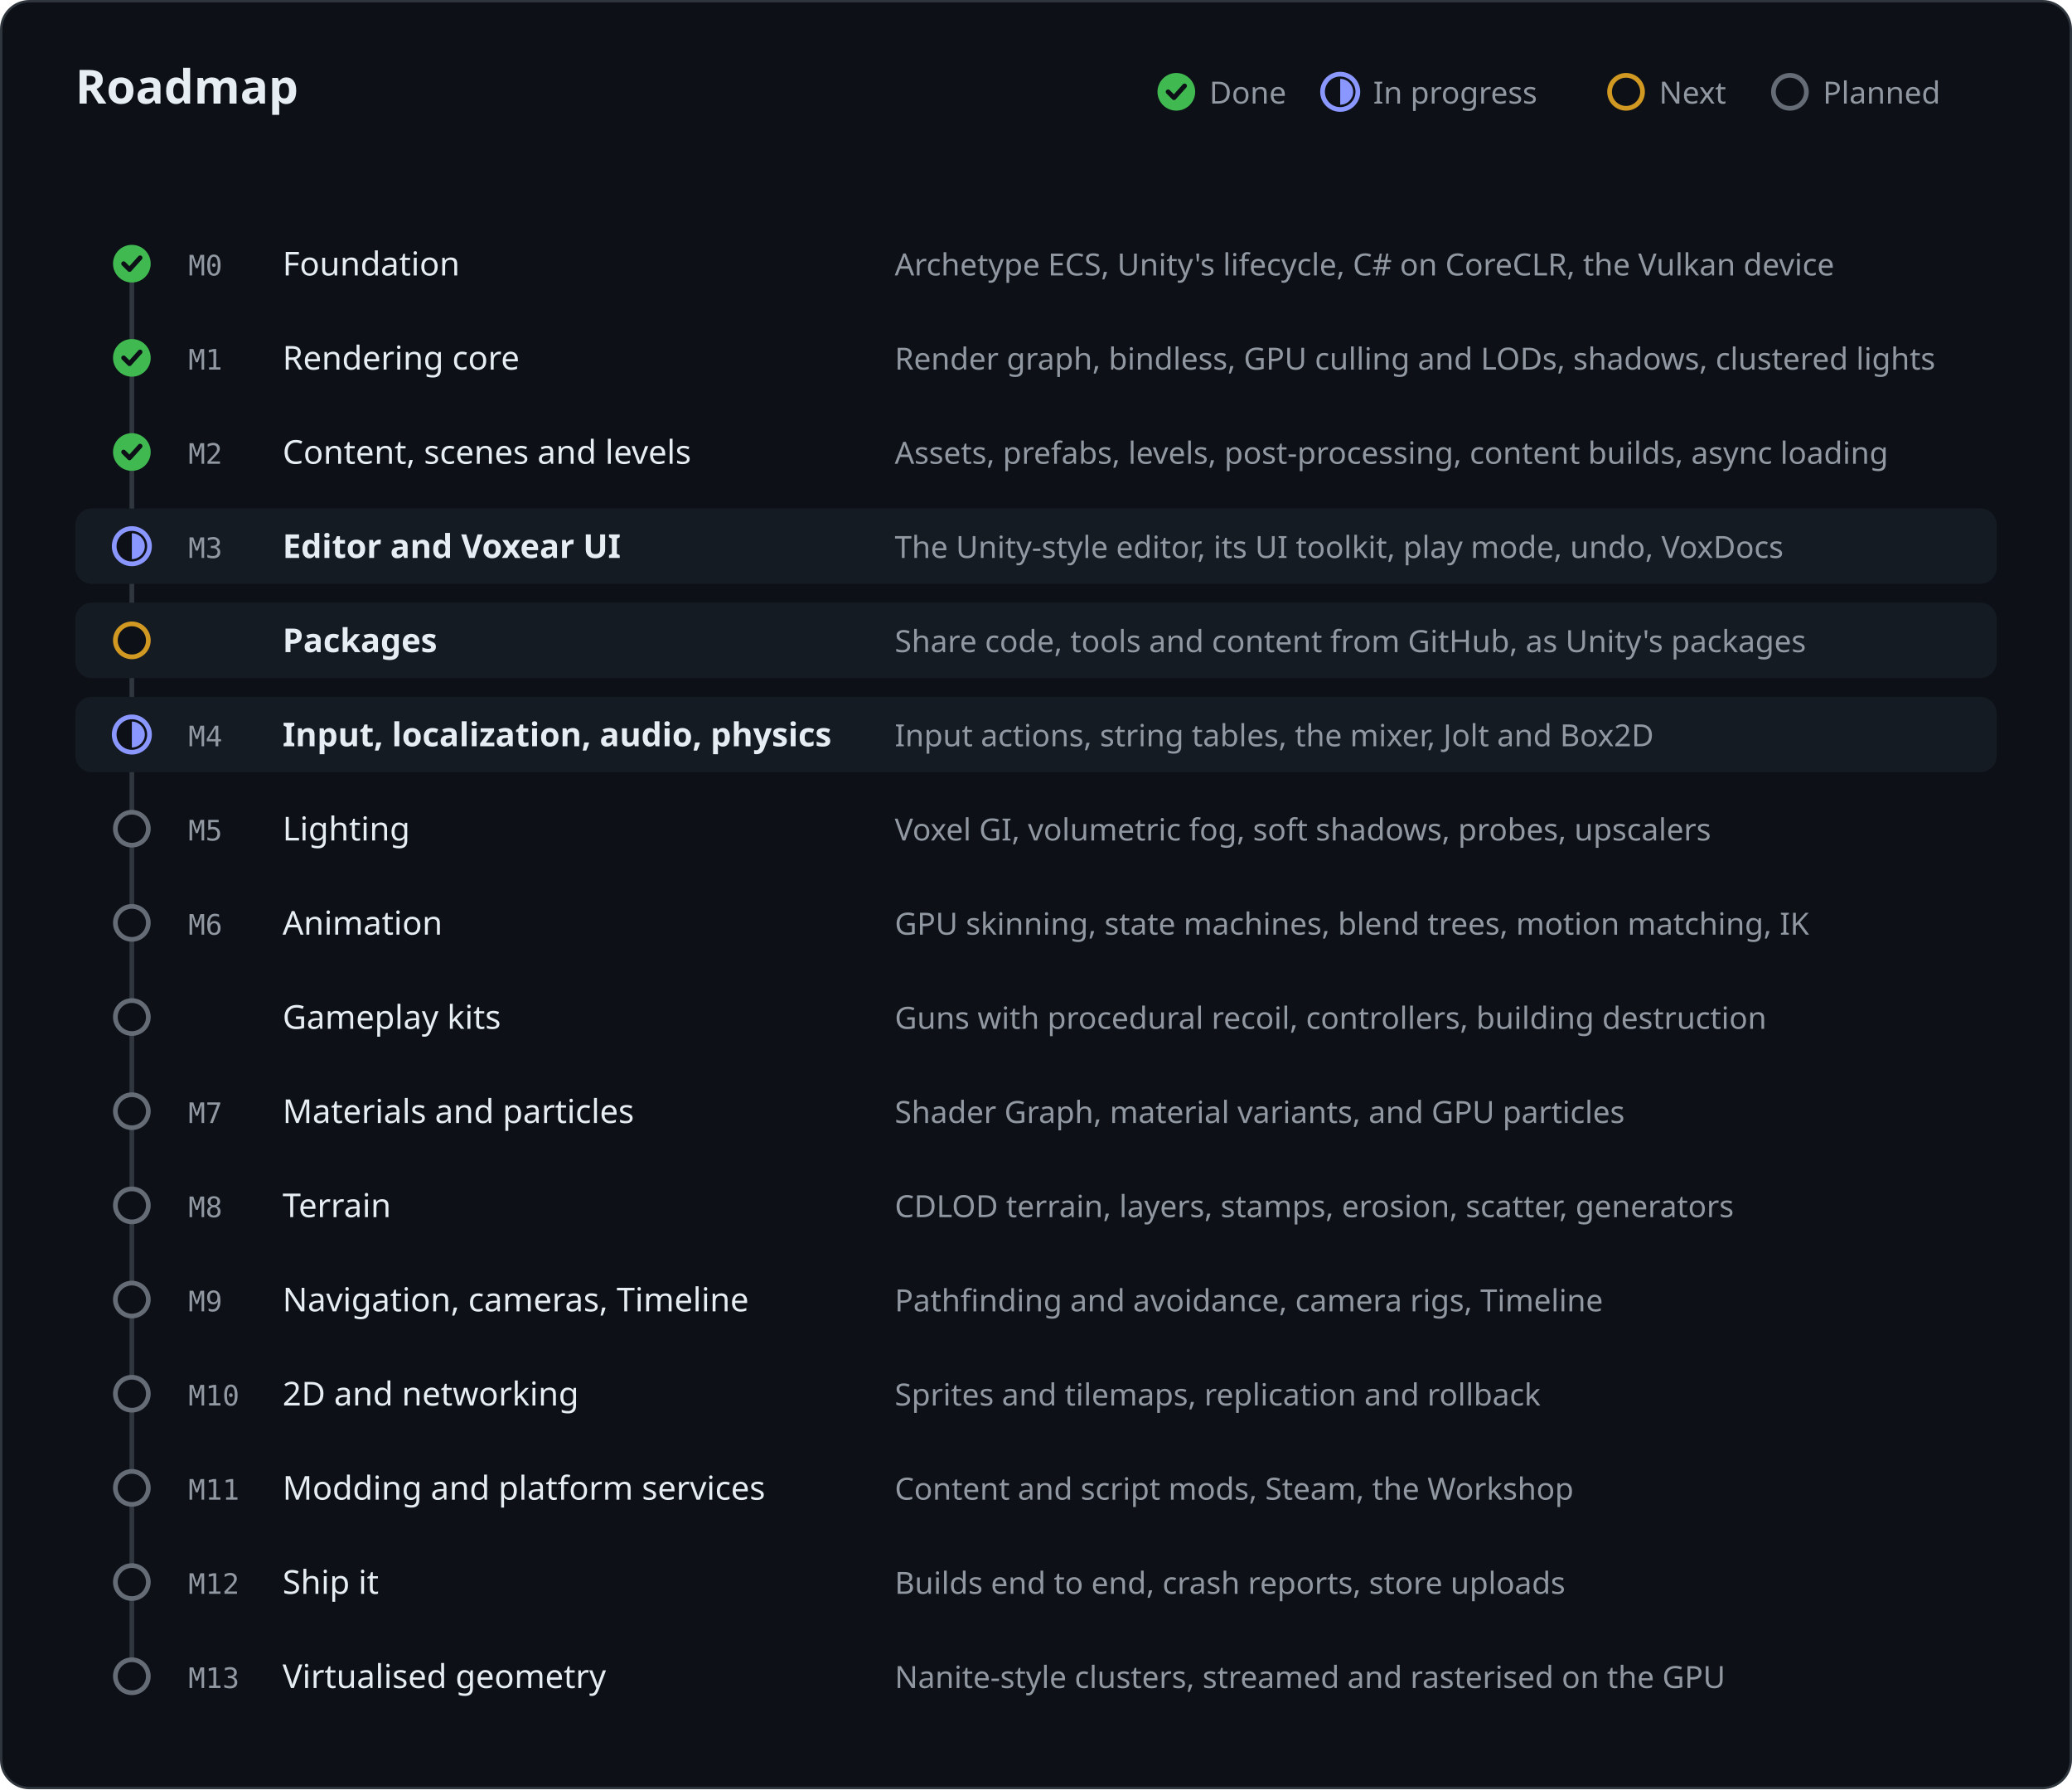
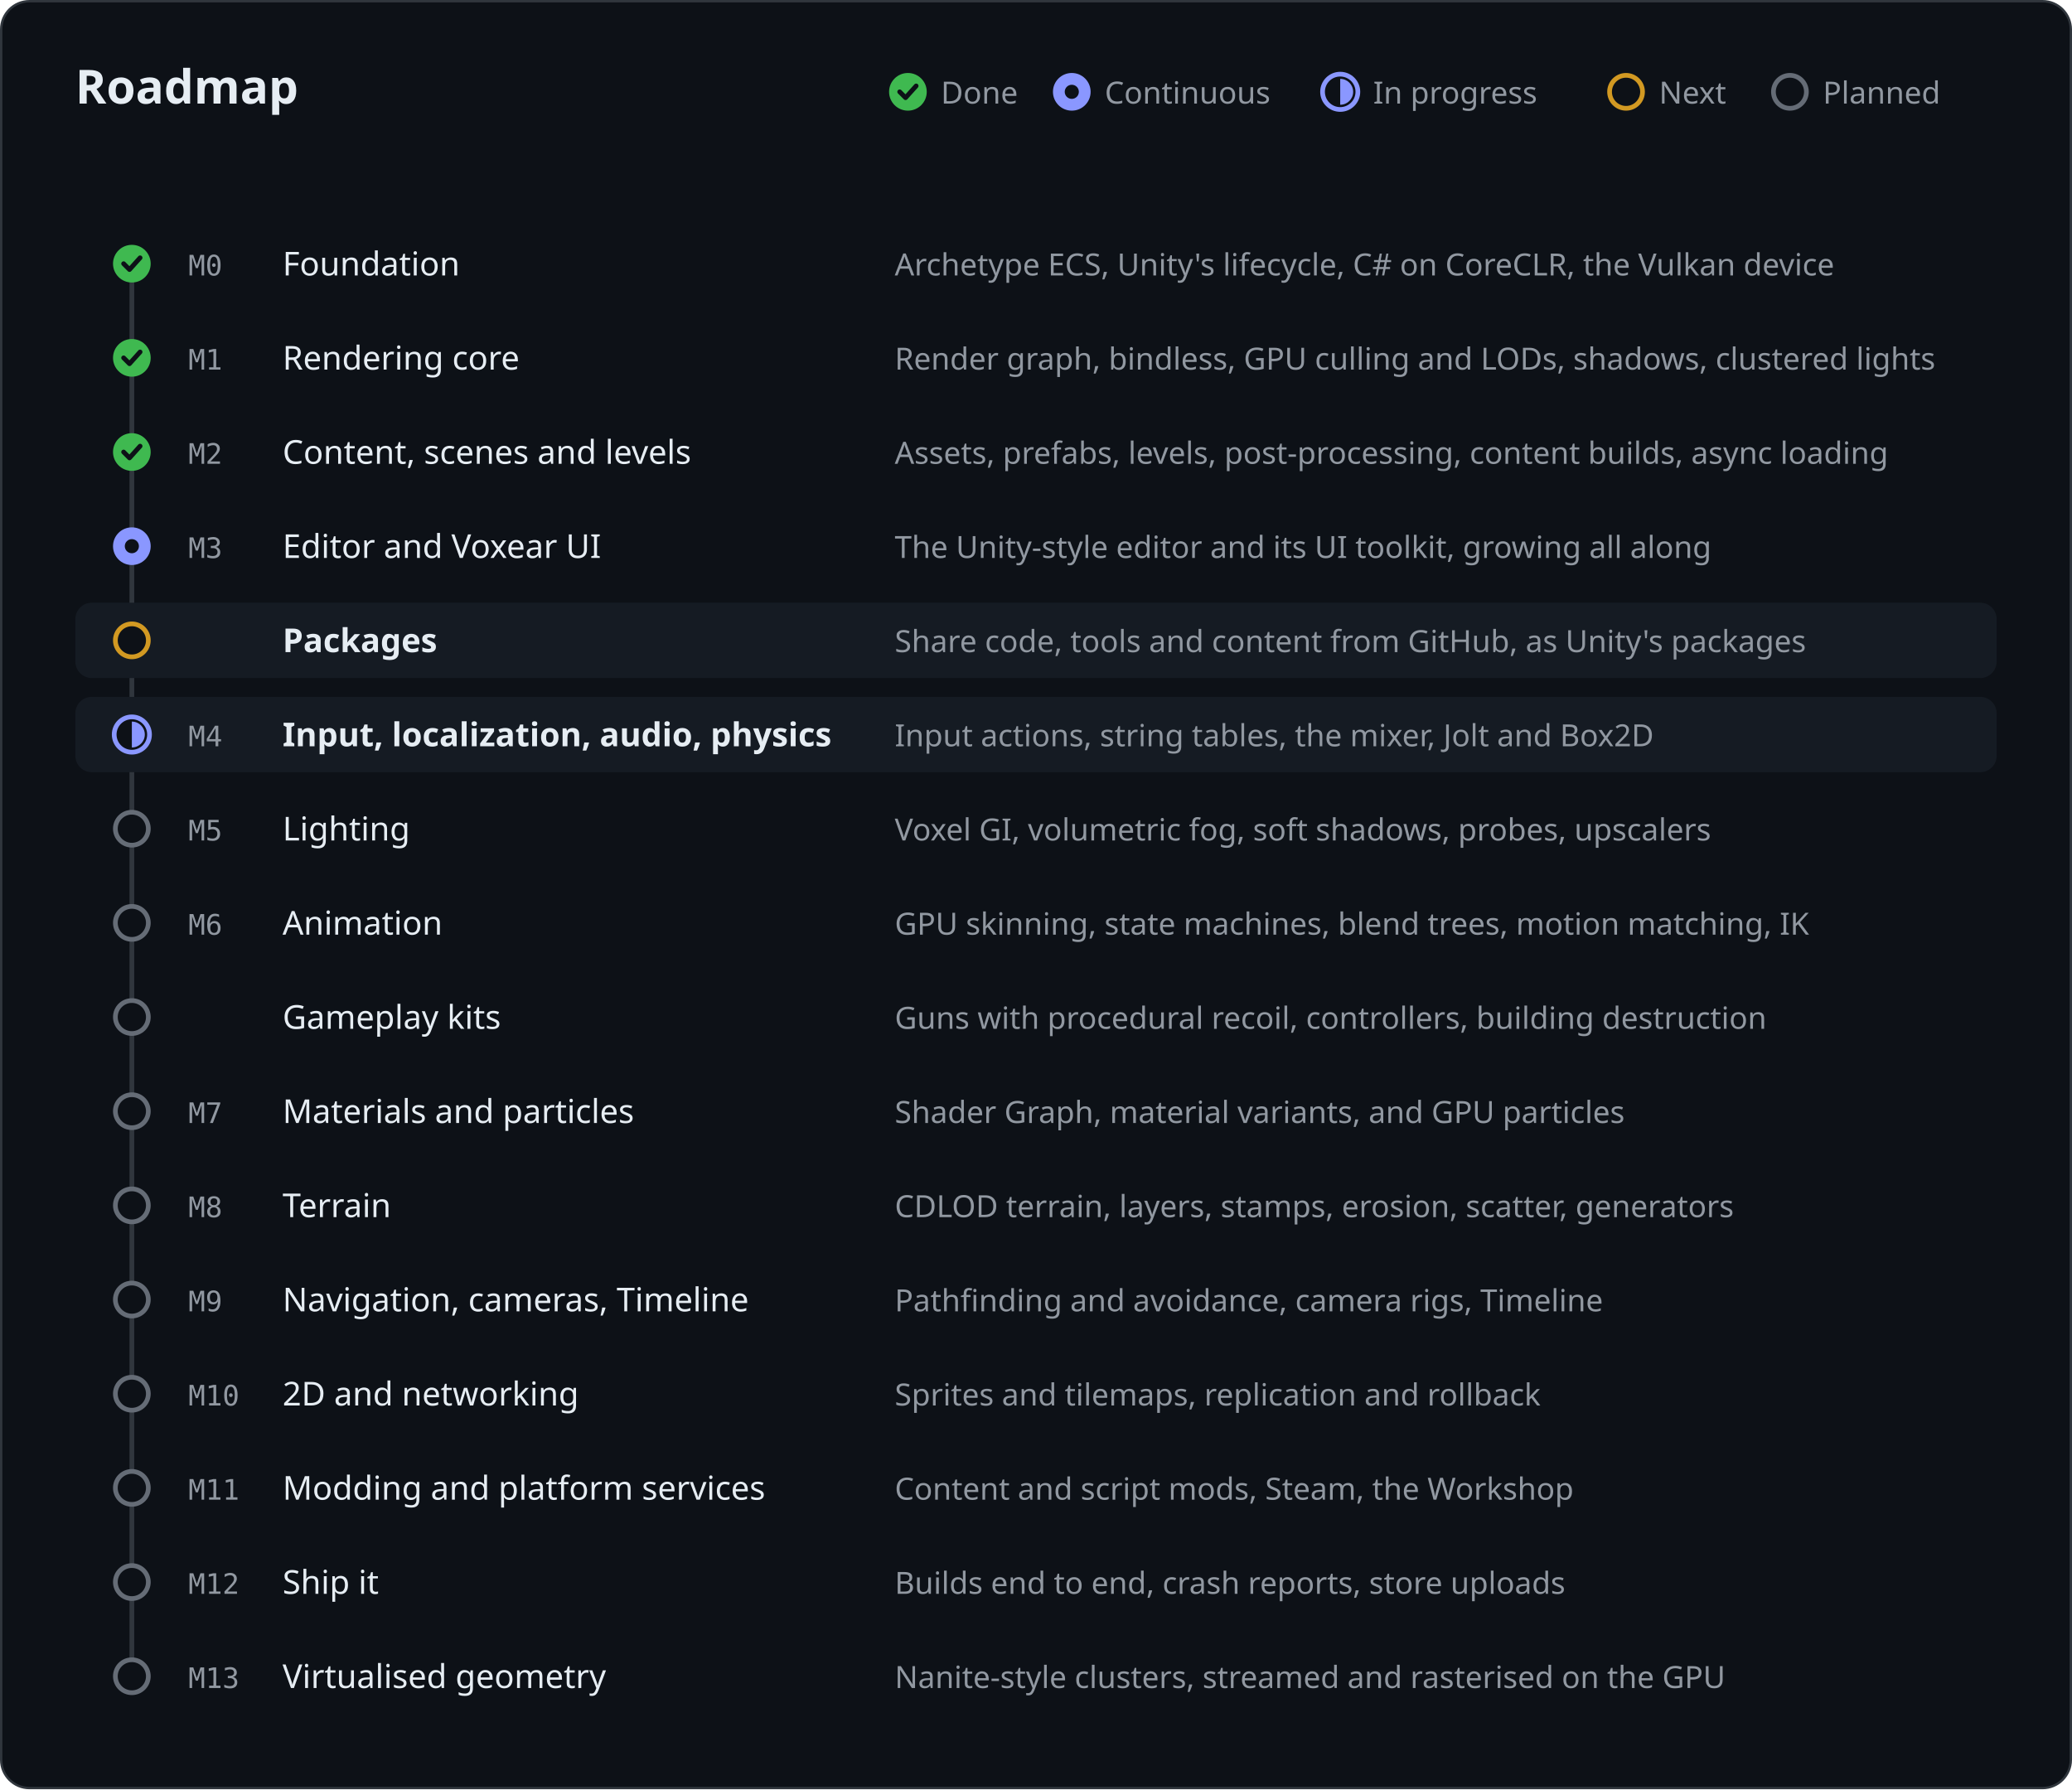
<svg xmlns="http://www.w3.org/2000/svg" width="880" height="760" viewBox="0 0 880 760" role="img" aria-label="Voxear roadmap">
  <rect x="0.5" y="0.5" width="879" height="759" rx="12" fill="#0d1117" stroke="#30363d" />
  <text x="32" y="44" font-family="-apple-system, BlinkMacSystemFont, 'Segoe UI', 'Noto Sans', Helvetica, Arial, sans-serif" font-size="20" font-weight="600" fill="#e6edf3">Roadmap</text>
  <circle cx="760.2" cy="39" r="7" fill="#0d1117" stroke="#656c76" stroke-width="2" />
  <text x="774.2" y="44" font-family="-apple-system, BlinkMacSystemFont, 'Segoe UI', 'Noto Sans', Helvetica, Arial, sans-serif" font-size="13" fill="#9198a1">Planned</text>
  <circle cx="690.6" cy="39" r="7" fill="#0d1117" stroke="#d29922" stroke-width="2" />
  <text x="704.6" y="44" font-family="-apple-system, BlinkMacSystemFont, 'Segoe UI', 'Noto Sans', Helvetica, Arial, sans-serif" font-size="13" fill="#9198a1">Next</text>
  <circle cx="569.2" cy="39" r="7.5" fill="#0d1117" stroke="#8a97ff" stroke-width="2" />
  <path d="M569.2 33.5 a5.5 5.5 0 0 1 0 11 z" fill="#8a97ff" />
  <text x="583.2" y="44" font-family="-apple-system, BlinkMacSystemFont, 'Segoe UI', 'Noto Sans', Helvetica, Arial, sans-serif" font-size="13" fill="#9198a1">In progress</text>
-   <circle cx="499.6" cy="39" r="8" fill="#3fb950" />
-   <path d="M496.1 39 l2.5 2.5 l4.5-5" fill="none" stroke="#0d1117" stroke-width="2" stroke-linecap="round" stroke-linejoin="round" />
-   <text x="513.6" y="44" font-family="-apple-system, BlinkMacSystemFont, 'Segoe UI', 'Noto Sans', Helvetica, Arial, sans-serif" font-size="13" fill="#9198a1">Done</text>
+   <circle cx="455.2" cy="39" r="8" fill="#8a97ff" />
+   <circle cx="455.2" cy="39" r="3" fill="#0d1117" />
+   <text x="469.2" y="44" font-family="-apple-system, BlinkMacSystemFont, 'Segoe UI', 'Noto Sans', Helvetica, Arial, sans-serif" font-size="13" fill="#9198a1">Continuous</text>
+   <circle cx="385.6" cy="39" r="8" fill="#3fb950" />
+   <path d="M382.1 39 l2.5 2.5 l4.5-5" fill="none" stroke="#0d1117" stroke-width="2" stroke-linecap="round" stroke-linejoin="round" />
+   <text x="399.6" y="44" font-family="-apple-system, BlinkMacSystemFont, 'Segoe UI', 'Noto Sans', Helvetica, Arial, sans-serif" font-size="13" fill="#9198a1">Done</text>
  <line x1="56" y1="112" x2="56" y2="712" stroke="#30363d" stroke-width="2" />
  <circle cx="56" cy="112" r="8" fill="#3fb950" />
  <path d="M52.5 112 l2.5 2.5 l4.5-5" fill="none" stroke="#0d1117" stroke-width="2" stroke-linecap="round" stroke-linejoin="round" />
  <text x="80" y="117" font-family="ui-monospace, SFMono-Regular, 'SF Mono', Menlo, Consolas, monospace" font-size="12" fill="#9198a1">M0</text>
  <text x="120" y="117" font-family="-apple-system, BlinkMacSystemFont, 'Segoe UI', 'Noto Sans', Helvetica, Arial, sans-serif" font-size="14" font-weight="500" fill="#e6edf3">Foundation</text>
  <text x="380" y="117" font-family="-apple-system, BlinkMacSystemFont, 'Segoe UI', 'Noto Sans', Helvetica, Arial, sans-serif" font-size="13" fill="#9198a1">Archetype ECS, Unity's lifecycle, C# on CoreCLR, the Vulkan device</text>
  <circle cx="56" cy="152" r="8" fill="#3fb950" />
  <path d="M52.5 152 l2.5 2.5 l4.5-5" fill="none" stroke="#0d1117" stroke-width="2" stroke-linecap="round" stroke-linejoin="round" />
  <text x="80" y="157" font-family="ui-monospace, SFMono-Regular, 'SF Mono', Menlo, Consolas, monospace" font-size="12" fill="#9198a1">M1</text>
  <text x="120" y="157" font-family="-apple-system, BlinkMacSystemFont, 'Segoe UI', 'Noto Sans', Helvetica, Arial, sans-serif" font-size="14" font-weight="500" fill="#e6edf3">Rendering core</text>
  <text x="380" y="157" font-family="-apple-system, BlinkMacSystemFont, 'Segoe UI', 'Noto Sans', Helvetica, Arial, sans-serif" font-size="13" fill="#9198a1">Render graph, bindless, GPU culling and LODs, shadows, clustered lights</text>
  <circle cx="56" cy="192" r="8" fill="#3fb950" />
  <path d="M52.5 192 l2.5 2.5 l4.5-5" fill="none" stroke="#0d1117" stroke-width="2" stroke-linecap="round" stroke-linejoin="round" />
  <text x="80" y="197" font-family="ui-monospace, SFMono-Regular, 'SF Mono', Menlo, Consolas, monospace" font-size="12" fill="#9198a1">M2</text>
  <text x="120" y="197" font-family="-apple-system, BlinkMacSystemFont, 'Segoe UI', 'Noto Sans', Helvetica, Arial, sans-serif" font-size="14" font-weight="500" fill="#e6edf3">Content, scenes and levels</text>
  <text x="380" y="197" font-family="-apple-system, BlinkMacSystemFont, 'Segoe UI', 'Noto Sans', Helvetica, Arial, sans-serif" font-size="13" fill="#9198a1">Assets, prefabs, levels, post-processing, content builds, async loading</text>
-   <rect x="32" y="216" width="816" height="32" rx="7" fill="#151b23" />
-   <circle cx="56" cy="232" r="7.5" fill="#0d1117" stroke="#8a97ff" stroke-width="2" />
-   <path d="M56 226.5 a5.5 5.5 0 0 1 0 11 z" fill="#8a97ff" />
+   <circle cx="56" cy="232" r="8" fill="#8a97ff" />
+   <circle cx="56" cy="232" r="3" fill="#0d1117" />
  <text x="80" y="237" font-family="ui-monospace, SFMono-Regular, 'SF Mono', Menlo, Consolas, monospace" font-size="12" fill="#9198a1">M3</text>
-   <text x="120" y="237" font-family="-apple-system, BlinkMacSystemFont, 'Segoe UI', 'Noto Sans', Helvetica, Arial, sans-serif" font-size="14" font-weight="600" fill="#e6edf3">Editor and Voxear UI</text>
-   <text x="380" y="237" font-family="-apple-system, BlinkMacSystemFont, 'Segoe UI', 'Noto Sans', Helvetica, Arial, sans-serif" font-size="13" fill="#9198a1">The Unity-style editor, its UI toolkit, play mode, undo, VoxDocs</text>
+   <text x="120" y="237" font-family="-apple-system, BlinkMacSystemFont, 'Segoe UI', 'Noto Sans', Helvetica, Arial, sans-serif" font-size="14" font-weight="500" fill="#e6edf3">Editor and Voxear UI</text>
+   <text x="380" y="237" font-family="-apple-system, BlinkMacSystemFont, 'Segoe UI', 'Noto Sans', Helvetica, Arial, sans-serif" font-size="13" fill="#9198a1">The Unity-style editor and its UI toolkit, growing all along</text>
  <rect x="32" y="256" width="816" height="32" rx="7" fill="#151b23" />
  <circle cx="56" cy="272" r="7" fill="#0d1117" stroke="#d29922" stroke-width="2" />
  <text x="80" y="277" font-family="ui-monospace, SFMono-Regular, 'SF Mono', Menlo, Consolas, monospace" font-size="12" fill="#9198a1" />
  <text x="120" y="277" font-family="-apple-system, BlinkMacSystemFont, 'Segoe UI', 'Noto Sans', Helvetica, Arial, sans-serif" font-size="14" font-weight="600" fill="#e6edf3">Packages</text>
  <text x="380" y="277" font-family="-apple-system, BlinkMacSystemFont, 'Segoe UI', 'Noto Sans', Helvetica, Arial, sans-serif" font-size="13" fill="#9198a1">Share code, tools and content from GitHub, as Unity's packages</text>
  <rect x="32" y="296" width="816" height="32" rx="7" fill="#151b23" />
  <circle cx="56" cy="312" r="7.5" fill="#0d1117" stroke="#8a97ff" stroke-width="2" />
  <path d="M56 306.5 a5.5 5.5 0 0 1 0 11 z" fill="#8a97ff" />
  <text x="80" y="317" font-family="ui-monospace, SFMono-Regular, 'SF Mono', Menlo, Consolas, monospace" font-size="12" fill="#9198a1">M4</text>
  <text x="120" y="317" font-family="-apple-system, BlinkMacSystemFont, 'Segoe UI', 'Noto Sans', Helvetica, Arial, sans-serif" font-size="14" font-weight="600" fill="#e6edf3">Input, localization, audio, physics</text>
  <text x="380" y="317" font-family="-apple-system, BlinkMacSystemFont, 'Segoe UI', 'Noto Sans', Helvetica, Arial, sans-serif" font-size="13" fill="#9198a1">Input actions, string tables, the mixer, Jolt and Box2D</text>
  <circle cx="56" cy="352" r="7" fill="#0d1117" stroke="#656c76" stroke-width="2" />
  <text x="80" y="357" font-family="ui-monospace, SFMono-Regular, 'SF Mono', Menlo, Consolas, monospace" font-size="12" fill="#9198a1">M5</text>
  <text x="120" y="357" font-family="-apple-system, BlinkMacSystemFont, 'Segoe UI', 'Noto Sans', Helvetica, Arial, sans-serif" font-size="14" font-weight="500" fill="#e6edf3">Lighting</text>
  <text x="380" y="357" font-family="-apple-system, BlinkMacSystemFont, 'Segoe UI', 'Noto Sans', Helvetica, Arial, sans-serif" font-size="13" fill="#9198a1">Voxel GI, volumetric fog, soft shadows, probes, upscalers</text>
  <circle cx="56" cy="392" r="7" fill="#0d1117" stroke="#656c76" stroke-width="2" />
  <text x="80" y="397" font-family="ui-monospace, SFMono-Regular, 'SF Mono', Menlo, Consolas, monospace" font-size="12" fill="#9198a1">M6</text>
  <text x="120" y="397" font-family="-apple-system, BlinkMacSystemFont, 'Segoe UI', 'Noto Sans', Helvetica, Arial, sans-serif" font-size="14" font-weight="500" fill="#e6edf3">Animation</text>
  <text x="380" y="397" font-family="-apple-system, BlinkMacSystemFont, 'Segoe UI', 'Noto Sans', Helvetica, Arial, sans-serif" font-size="13" fill="#9198a1">GPU skinning, state machines, blend trees, motion matching, IK</text>
  <circle cx="56" cy="432" r="7" fill="#0d1117" stroke="#656c76" stroke-width="2" />
  <text x="80" y="437" font-family="ui-monospace, SFMono-Regular, 'SF Mono', Menlo, Consolas, monospace" font-size="12" fill="#9198a1" />
  <text x="120" y="437" font-family="-apple-system, BlinkMacSystemFont, 'Segoe UI', 'Noto Sans', Helvetica, Arial, sans-serif" font-size="14" font-weight="500" fill="#e6edf3">Gameplay kits</text>
  <text x="380" y="437" font-family="-apple-system, BlinkMacSystemFont, 'Segoe UI', 'Noto Sans', Helvetica, Arial, sans-serif" font-size="13" fill="#9198a1">Guns with procedural recoil, controllers, building destruction</text>
  <circle cx="56" cy="472" r="7" fill="#0d1117" stroke="#656c76" stroke-width="2" />
  <text x="80" y="477" font-family="ui-monospace, SFMono-Regular, 'SF Mono', Menlo, Consolas, monospace" font-size="12" fill="#9198a1">M7</text>
  <text x="120" y="477" font-family="-apple-system, BlinkMacSystemFont, 'Segoe UI', 'Noto Sans', Helvetica, Arial, sans-serif" font-size="14" font-weight="500" fill="#e6edf3">Materials and particles</text>
  <text x="380" y="477" font-family="-apple-system, BlinkMacSystemFont, 'Segoe UI', 'Noto Sans', Helvetica, Arial, sans-serif" font-size="13" fill="#9198a1">Shader Graph, material variants, and GPU particles</text>
  <circle cx="56" cy="512" r="7" fill="#0d1117" stroke="#656c76" stroke-width="2" />
  <text x="80" y="517" font-family="ui-monospace, SFMono-Regular, 'SF Mono', Menlo, Consolas, monospace" font-size="12" fill="#9198a1">M8</text>
  <text x="120" y="517" font-family="-apple-system, BlinkMacSystemFont, 'Segoe UI', 'Noto Sans', Helvetica, Arial, sans-serif" font-size="14" font-weight="500" fill="#e6edf3">Terrain</text>
  <text x="380" y="517" font-family="-apple-system, BlinkMacSystemFont, 'Segoe UI', 'Noto Sans', Helvetica, Arial, sans-serif" font-size="13" fill="#9198a1">CDLOD terrain, layers, stamps, erosion, scatter, generators</text>
  <circle cx="56" cy="552" r="7" fill="#0d1117" stroke="#656c76" stroke-width="2" />
  <text x="80" y="557" font-family="ui-monospace, SFMono-Regular, 'SF Mono', Menlo, Consolas, monospace" font-size="12" fill="#9198a1">M9</text>
  <text x="120" y="557" font-family="-apple-system, BlinkMacSystemFont, 'Segoe UI', 'Noto Sans', Helvetica, Arial, sans-serif" font-size="14" font-weight="500" fill="#e6edf3">Navigation, cameras, Timeline</text>
  <text x="380" y="557" font-family="-apple-system, BlinkMacSystemFont, 'Segoe UI', 'Noto Sans', Helvetica, Arial, sans-serif" font-size="13" fill="#9198a1">Pathfinding and avoidance, camera rigs, Timeline</text>
  <circle cx="56" cy="592" r="7" fill="#0d1117" stroke="#656c76" stroke-width="2" />
  <text x="80" y="597" font-family="ui-monospace, SFMono-Regular, 'SF Mono', Menlo, Consolas, monospace" font-size="12" fill="#9198a1">M10</text>
  <text x="120" y="597" font-family="-apple-system, BlinkMacSystemFont, 'Segoe UI', 'Noto Sans', Helvetica, Arial, sans-serif" font-size="14" font-weight="500" fill="#e6edf3">2D and networking</text>
  <text x="380" y="597" font-family="-apple-system, BlinkMacSystemFont, 'Segoe UI', 'Noto Sans', Helvetica, Arial, sans-serif" font-size="13" fill="#9198a1">Sprites and tilemaps, replication and rollback</text>
  <circle cx="56" cy="632" r="7" fill="#0d1117" stroke="#656c76" stroke-width="2" />
  <text x="80" y="637" font-family="ui-monospace, SFMono-Regular, 'SF Mono', Menlo, Consolas, monospace" font-size="12" fill="#9198a1">M11</text>
  <text x="120" y="637" font-family="-apple-system, BlinkMacSystemFont, 'Segoe UI', 'Noto Sans', Helvetica, Arial, sans-serif" font-size="14" font-weight="500" fill="#e6edf3">Modding and platform services</text>
  <text x="380" y="637" font-family="-apple-system, BlinkMacSystemFont, 'Segoe UI', 'Noto Sans', Helvetica, Arial, sans-serif" font-size="13" fill="#9198a1">Content and script mods, Steam, the Workshop</text>
  <circle cx="56" cy="672" r="7" fill="#0d1117" stroke="#656c76" stroke-width="2" />
  <text x="80" y="677" font-family="ui-monospace, SFMono-Regular, 'SF Mono', Menlo, Consolas, monospace" font-size="12" fill="#9198a1">M12</text>
  <text x="120" y="677" font-family="-apple-system, BlinkMacSystemFont, 'Segoe UI', 'Noto Sans', Helvetica, Arial, sans-serif" font-size="14" font-weight="500" fill="#e6edf3">Ship it</text>
  <text x="380" y="677" font-family="-apple-system, BlinkMacSystemFont, 'Segoe UI', 'Noto Sans', Helvetica, Arial, sans-serif" font-size="13" fill="#9198a1">Builds end to end, crash reports, store uploads</text>
  <circle cx="56" cy="712" r="7" fill="#0d1117" stroke="#656c76" stroke-width="2" />
  <text x="80" y="717" font-family="ui-monospace, SFMono-Regular, 'SF Mono', Menlo, Consolas, monospace" font-size="12" fill="#9198a1">M13</text>
  <text x="120" y="717" font-family="-apple-system, BlinkMacSystemFont, 'Segoe UI', 'Noto Sans', Helvetica, Arial, sans-serif" font-size="14" font-weight="500" fill="#e6edf3">Virtualised geometry</text>
  <text x="380" y="717" font-family="-apple-system, BlinkMacSystemFont, 'Segoe UI', 'Noto Sans', Helvetica, Arial, sans-serif" font-size="13" fill="#9198a1">Nanite-style clusters, streamed and rasterised on the GPU</text>
</svg>
